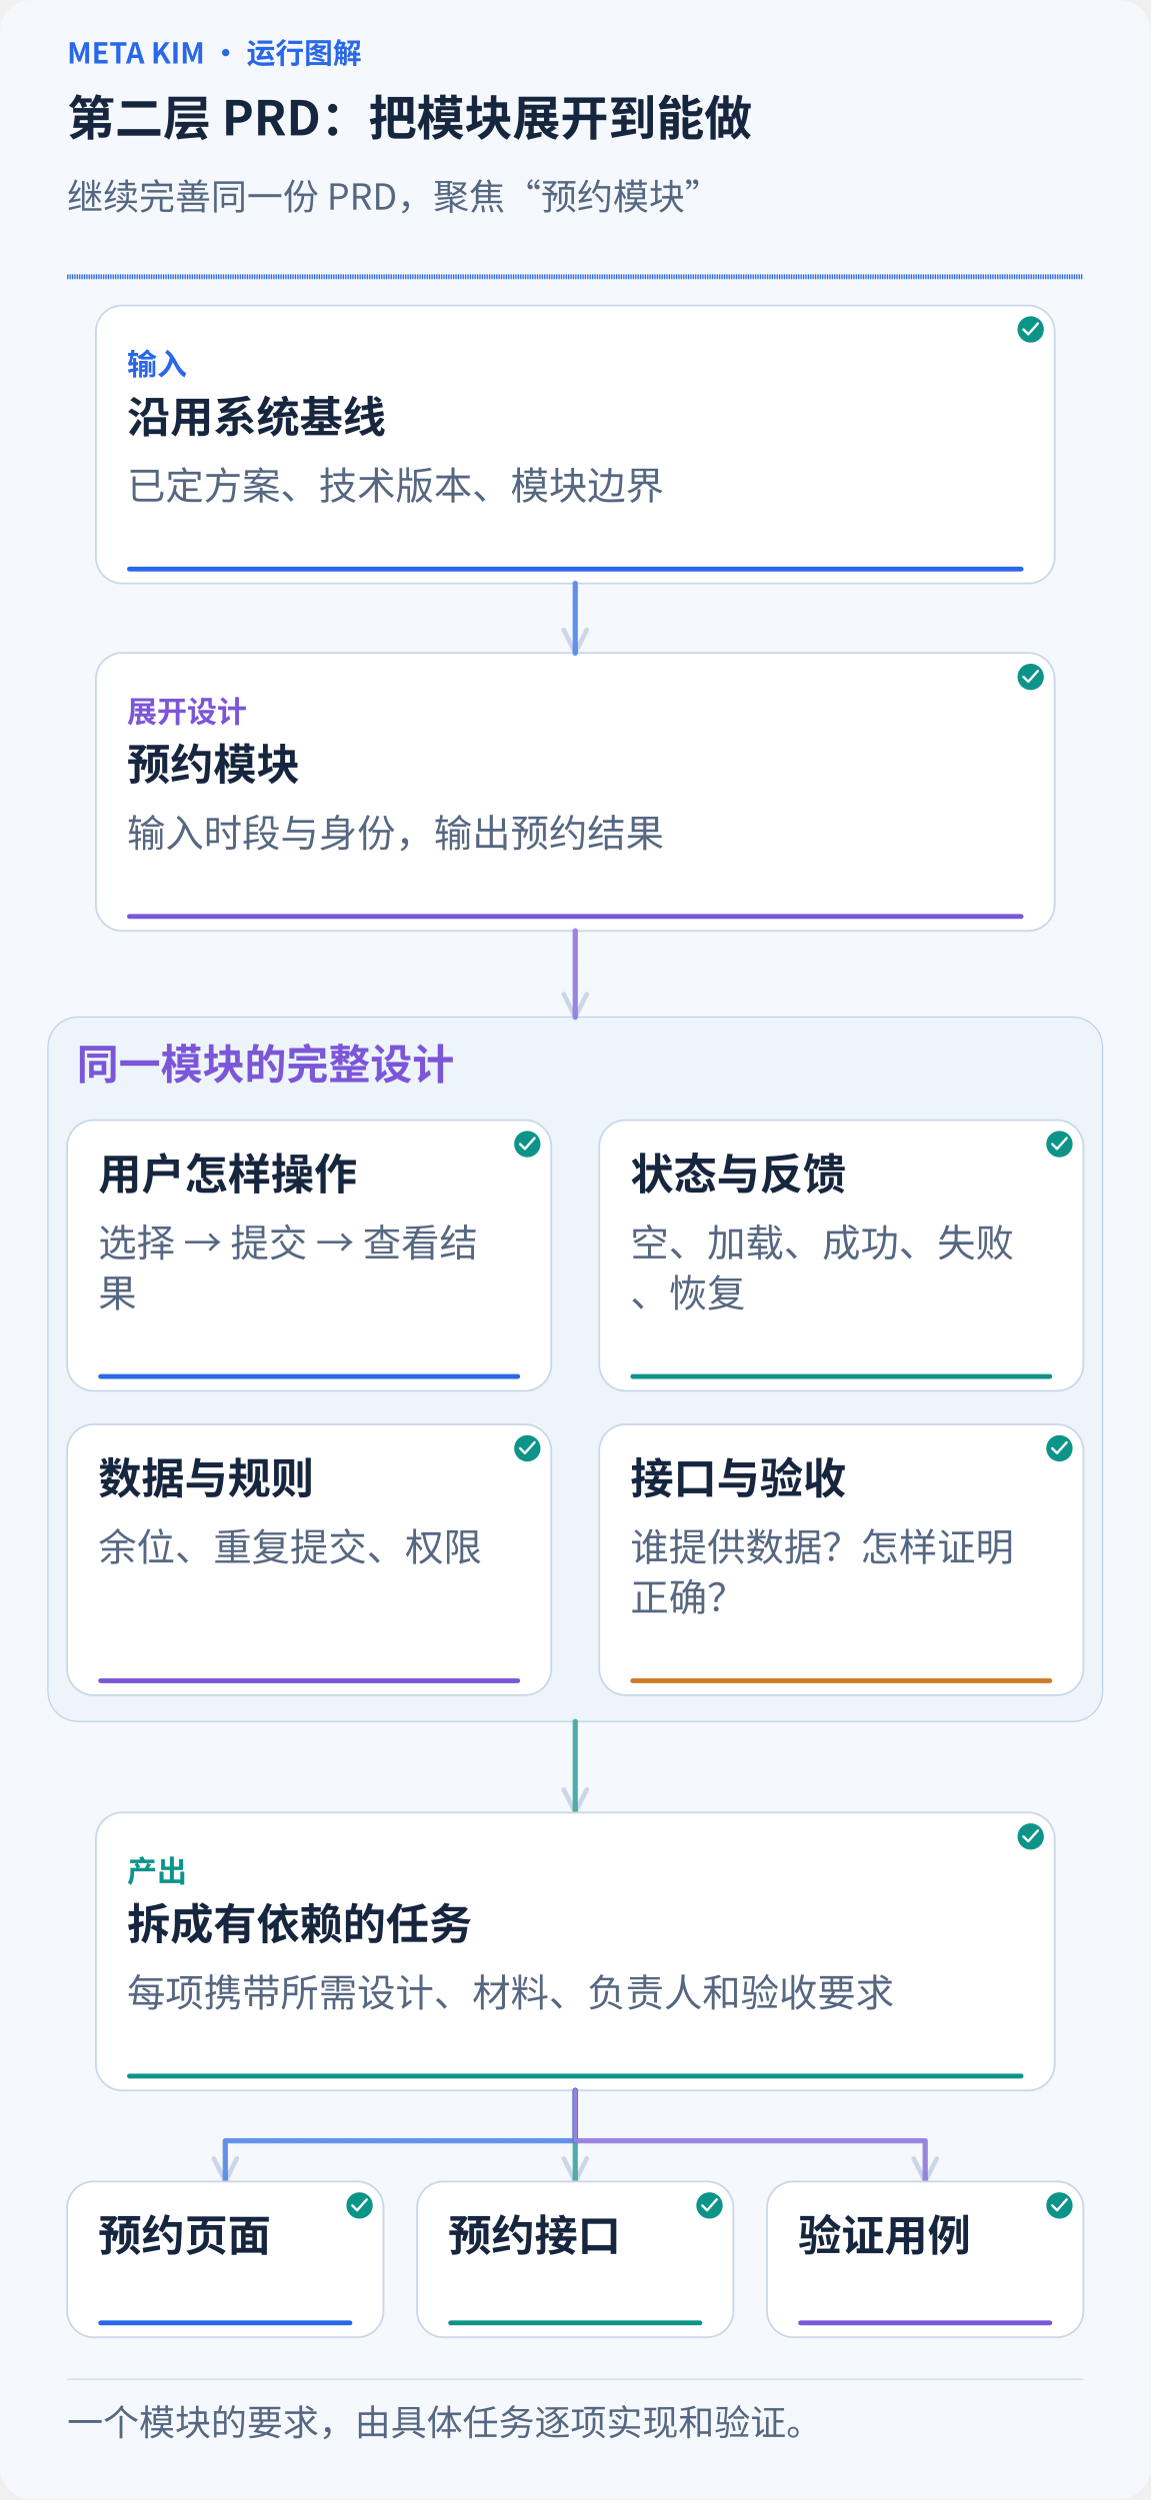
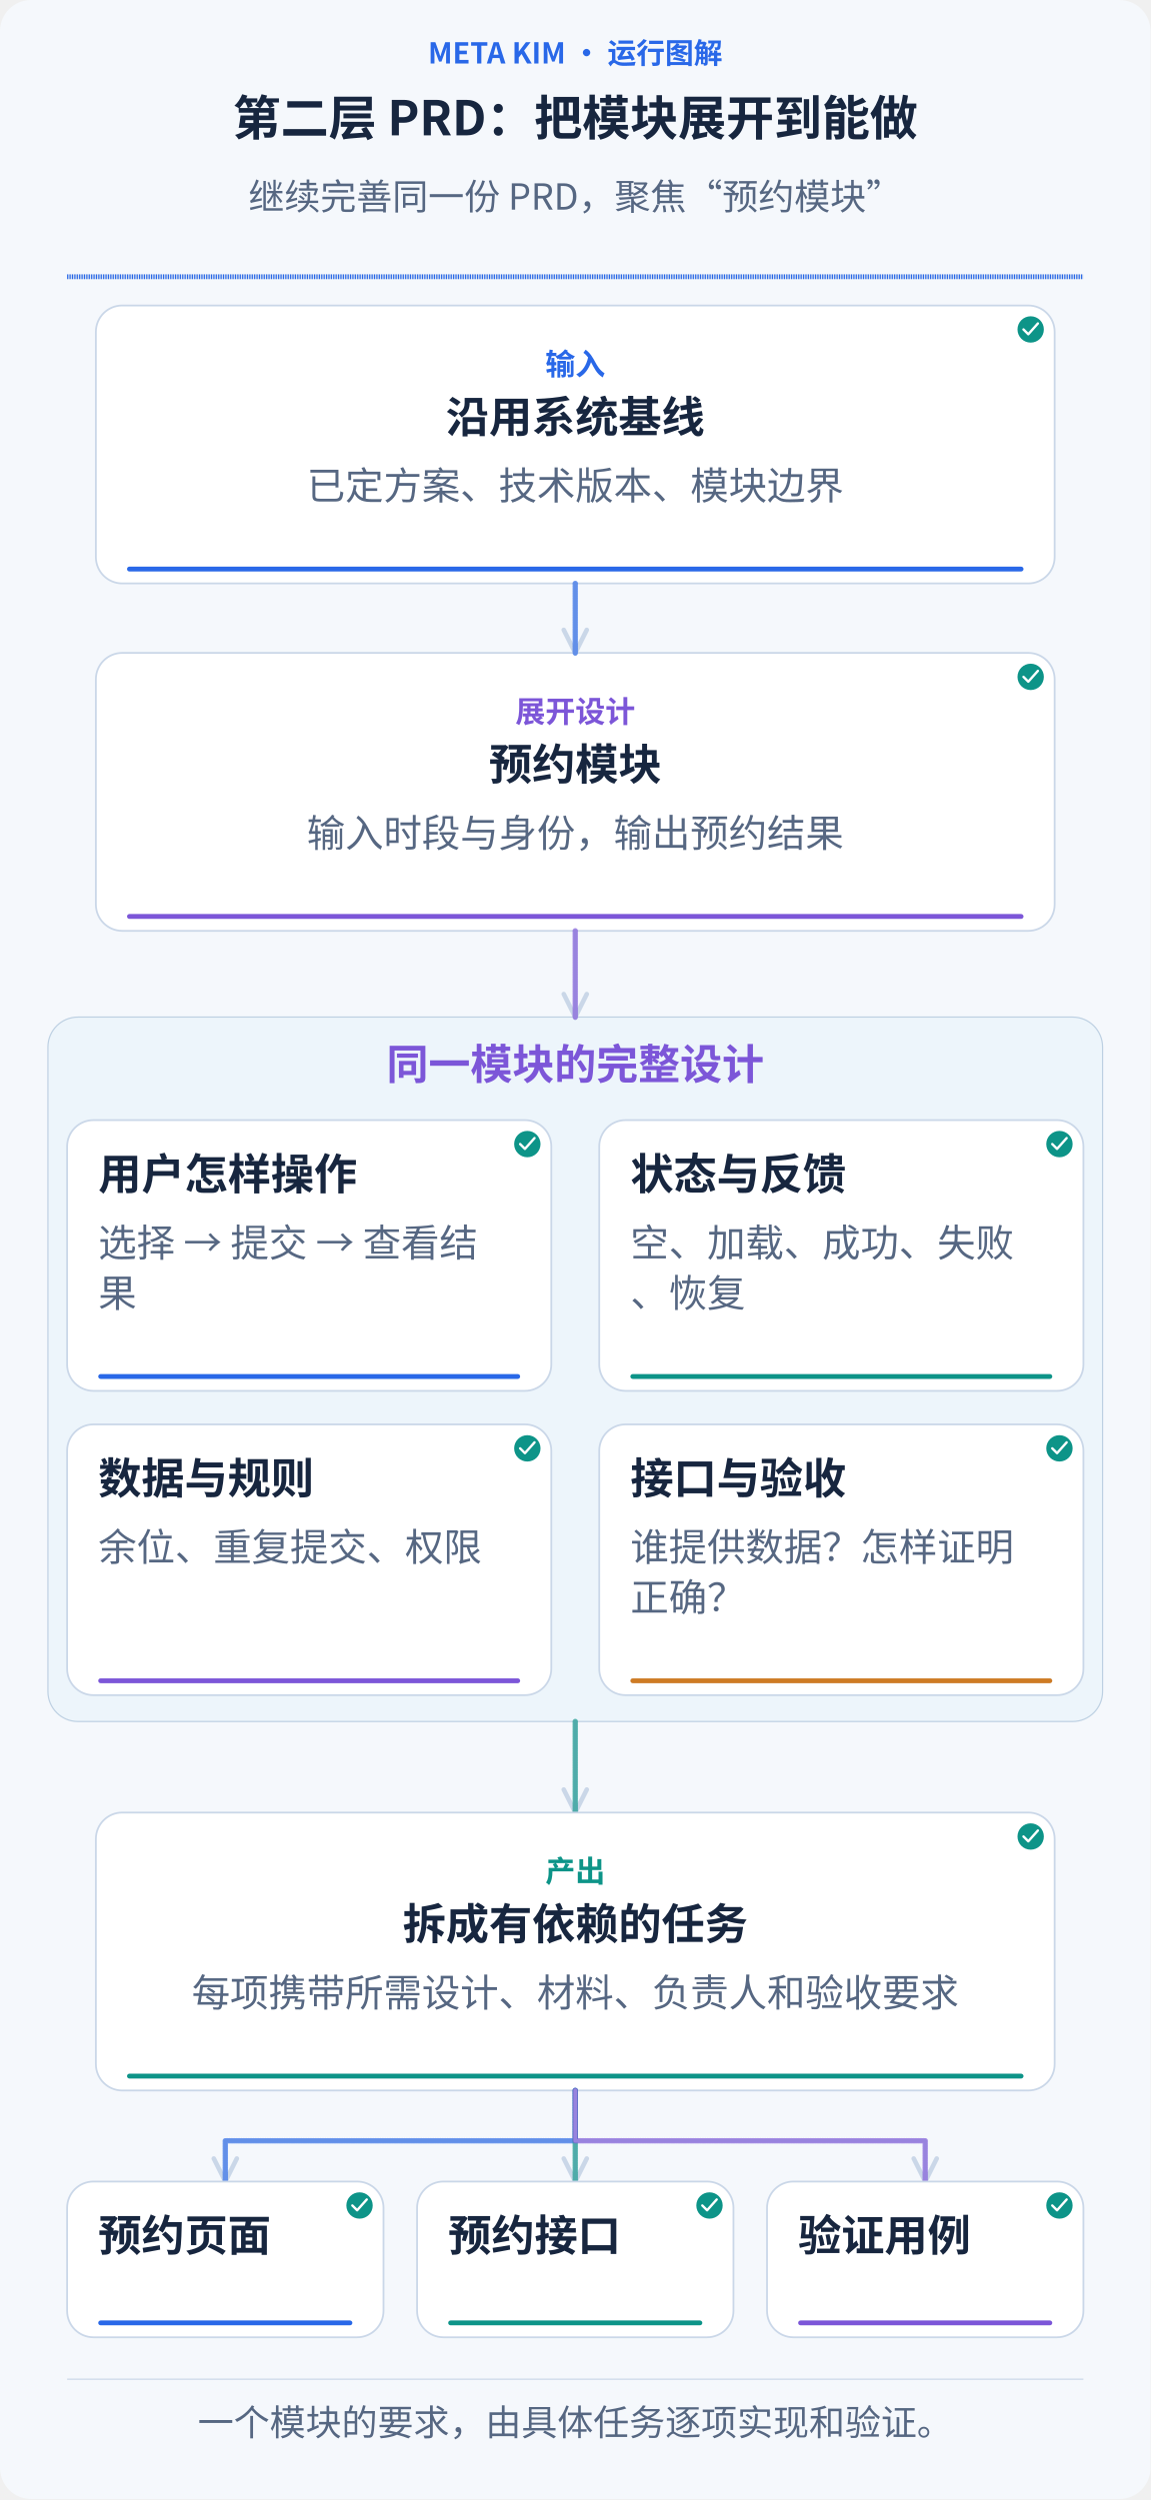
<svg xmlns="http://www.w3.org/2000/svg" width="960" height="2086" viewBox="0 0 960 2086" role="img" aria-labelledby="title description" lang="zh-CN" xml:lang="zh-CN">
  <defs>
    <marker id="arrow" viewBox="0 0 10 10" refX="9" refY="5" markerWidth="8" markerHeight="8" orient="auto-start-reverse">
      <path d="M1 1L9 5L1 9" fill="none" stroke="#cad7e8" stroke-width="1.6" stroke-linecap="round" />
    </marker>
    <marker id="back-arrow" viewBox="0 0 10 10" refX="9" refY="5" markerWidth="8" markerHeight="8" orient="auto">
      <path d="M1 1L9 5L1 9" fill="none" stroke="#7c56d8" stroke-width="1.6" stroke-linecap="round" />
    </marker>
  </defs>
  <style>text{font-family:"Microsoft YaHei","Noto Sans CJK SC","PingFang SC",Arial,sans-serif}.clock{stroke-dasharray:1;stroke-dashoffset:0;animation:clock 28s linear infinite}@keyframes clock{from{stroke-dashoffset:1}to{stroke-dashoffset:0}}@keyframes m0{0%,2%{opacity:0}3.2%,11.8%{opacity:1}13%,100%{opacity:0}}.m0{opacity:0;animation:m0 28s ease-in-out infinite}
@keyframes m1{0%,13%{opacity:0}14.5%,100%{opacity:1}}.m1{opacity:1;animation:m1 28s ease-in-out infinite}
@keyframes m2{0%,2%{transform:scaleX(0)}13%,100%{transform:scaleX(1)}}.m2{transform:scaleX(1);transform-box:fill-box;transform-origin:left center;animation:m2 28s ease-in-out infinite}
@keyframes m3{0%,13%{opacity:0}14.2%,24.8%{opacity:1}26%,100%{opacity:0}}.m3{opacity:0;animation:m3 28s ease-in-out infinite}
@keyframes m4{0%,26%{opacity:0}27.5%,100%{opacity:1}}.m4{opacity:1;animation:m4 28s ease-in-out infinite}
@keyframes m5{0%,13%{transform:scaleX(0)}26%,100%{transform:scaleX(1)}}.m5{transform:scaleX(1);transform-box:fill-box;transform-origin:left center;animation:m5 28s ease-in-out infinite}
@keyframes m6{0%,10%{stroke-dashoffset:1;opacity:0}11%{opacity:1}17%,100%{stroke-dashoffset:0;opacity:.8}}.m6{stroke-dashoffset:0;opacity:.65;animation:m6 28s ease-in-out infinite}
@keyframes m7{0%,25%{stroke-dashoffset:1;opacity:0}26%{opacity:1}31%,100%{stroke-dashoffset:0;opacity:.8}}.m7{stroke-dashoffset:0;opacity:.65;animation:m7 28s ease-in-out infinite}
@keyframes m8{0%,30%{opacity:0}31.2%,42.8%{opacity:1}44%,100%{opacity:0}}.m8{opacity:0;animation:m8 28s ease-in-out infinite}
@keyframes m9{0%,44%{opacity:0}45.5%,100%{opacity:1}}.m9{opacity:1;animation:m9 28s ease-in-out infinite}
@keyframes m10{0%,30%{transform:scaleX(0)}44%,100%{transform:scaleX(1)}}.m10{transform:scaleX(1);transform-box:fill-box;transform-origin:left center;animation:m10 28s ease-in-out infinite}
@keyframes m11{0%,36.5%{opacity:0}37.7%,49.3%{opacity:1}50.5%,100%{opacity:0}}.m11{opacity:0;animation:m11 28s ease-in-out infinite}
@keyframes m12{0%,50.5%{opacity:0}52%,100%{opacity:1}}.m12{opacity:1;animation:m12 28s ease-in-out infinite}
@keyframes m13{0%,36.5%{transform:scaleX(0)}50.5%,100%{transform:scaleX(1)}}.m13{transform:scaleX(1);transform-box:fill-box;transform-origin:left center;animation:m13 28s ease-in-out infinite}
@keyframes m14{0%,43%{opacity:0}44.2%,55.8%{opacity:1}57%,100%{opacity:0}}.m14{opacity:0;animation:m14 28s ease-in-out infinite}
@keyframes m15{0%,57%{opacity:0}58.5%,100%{opacity:1}}.m15{opacity:1;animation:m15 28s ease-in-out infinite}
@keyframes m16{0%,43%{transform:scaleX(0)}57%,100%{transform:scaleX(1)}}.m16{transform:scaleX(1);transform-box:fill-box;transform-origin:left center;animation:m16 28s ease-in-out infinite}
@keyframes m17{0%,49.5%{opacity:0}50.7%,62.3%{opacity:1}63.5%,100%{opacity:0}}.m17{opacity:0;animation:m17 28s ease-in-out infinite}
@keyframes m18{0%,63.5%{opacity:0}65%,100%{opacity:1}}.m18{opacity:1;animation:m18 28s ease-in-out infinite}
@keyframes m19{0%,49.5%{transform:scaleX(0)}63.5%,100%{transform:scaleX(1)}}.m19{transform:scaleX(1);transform-box:fill-box;transform-origin:left center;animation:m19 28s ease-in-out infinite}
@keyframes m20{0%,57%{stroke-dashoffset:1;opacity:0}58%{opacity:1}65%,100%{stroke-dashoffset:0;opacity:.8}}.m20{stroke-dashoffset:0;opacity:.65;animation:m20 28s ease-in-out infinite}
@keyframes m21{0%,65%{opacity:0}66.2%,78.8%{opacity:1}80%,100%{opacity:0}}.m21{opacity:0;animation:m21 28s ease-in-out infinite}
@keyframes m22{0%,80%{opacity:0}81.5%,100%{opacity:1}}.m22{opacity:1;animation:m22 28s ease-in-out infinite}
@keyframes m23{0%,65%{transform:scaleX(0)}80%,100%{transform:scaleX(1)}}.m23{transform:scaleX(1);transform-box:fill-box;transform-origin:left center;animation:m23 28s ease-in-out infinite}
@keyframes m24{0%,80%{stroke-dashoffset:1;opacity:0}81%{opacity:1}85%,100%{stroke-dashoffset:0;opacity:.8}}.m24{stroke-dashoffset:0;opacity:.65;animation:m24 28s ease-in-out infinite}
@keyframes m25{0%,85%{opacity:0}86.2%,92.8%{opacity:1}94%,100%{opacity:0}}.m25{opacity:0;animation:m25 28s ease-in-out infinite}
@keyframes m26{0%,94%{opacity:0}95.5%,100%{opacity:1}}.m26{opacity:1;animation:m26 28s ease-in-out infinite}
@keyframes m27{0%,85%{transform:scaleX(0)}94%,100%{transform:scaleX(1)}}.m27{transform:scaleX(1);transform-box:fill-box;transform-origin:left center;animation:m27 28s ease-in-out infinite}
@keyframes m28{0%,80%{stroke-dashoffset:1;opacity:0}81%{opacity:1}85%,100%{stroke-dashoffset:0;opacity:.8}}.m28{stroke-dashoffset:0;opacity:.65;animation:m28 28s ease-in-out infinite}
@keyframes m29{0%,85%{opacity:0}86.2%,92.8%{opacity:1}94%,100%{opacity:0}}.m29{opacity:0;animation:m29 28s ease-in-out infinite}
@keyframes m30{0%,94%{opacity:0}95.5%,100%{opacity:1}}.m30{opacity:1;animation:m30 28s ease-in-out infinite}
@keyframes m31{0%,85%{transform:scaleX(0)}94%,100%{transform:scaleX(1)}}.m31{transform:scaleX(1);transform-box:fill-box;transform-origin:left center;animation:m31 28s ease-in-out infinite}
@keyframes m32{0%,80%{stroke-dashoffset:1;opacity:0}81%{opacity:1}85%,100%{stroke-dashoffset:0;opacity:.8}}.m32{stroke-dashoffset:0;opacity:.65;animation:m32 28s ease-in-out infinite}
@keyframes m33{0%,85%{opacity:0}86.2%,92.8%{opacity:1}94%,100%{opacity:0}}.m33{opacity:0;animation:m33 28s ease-in-out infinite}
@keyframes m34{0%,94%{opacity:0}95.5%,100%{opacity:1}}.m34{opacity:1;animation:m34 28s ease-in-out infinite}
@keyframes m35{0%,85%{transform:scaleX(0)}94%,100%{transform:scaleX(1)}}.m35{transform:scaleX(1);transform-box:fill-box;transform-origin:left center;animation:m35 28s ease-in-out infinite}@media(prefers-reduced-motion:reduce){*{animation:none!important}.focus,.clock{display:none}.completed{opacity:1}.progress{transform:scaleX(1)}.transfer{stroke-dashoffset:0;opacity:.45}}</style>
  <rect width="960" height="2086" rx="26" fill="#f5f8fc" />
-   <text x="56" y="53" font-size="24" font-weight="700" fill="#2968e8" text-anchor="start">
-     <tspan x="56" dy="0">META KIM · 运行图解</tspan>
-   </text>
-   <text x="56" y="113" font-size="40" font-weight="750" fill="#17263f" text-anchor="start">
-     <tspan x="56" dy="0">第二层 PRD：把模块展开到能做</tspan>
-   </text>
-   <text x="56" y="175" font-size="30" font-weight="450" fill="#566782" text-anchor="start">
-     <tspan x="56" dy="0">继续完善同一份 PRD，聚焦“预约模块”</tspan>
+   <text x="480" y="53" font-size="24" font-weight="700" fill="#2968e8" text-anchor="middle">
+     <tspan x="480" dy="0">META KIM · 运行图解</tspan>
+   </text>
+   <text x="480" y="113" font-size="40" font-weight="750" fill="#17263f" text-anchor="middle">
+     <tspan x="480" dy="0">第二层 PRD：把模块展开到能做</tspan>
+   </text>
+   <text x="480" y="175" font-size="30" font-weight="450" fill="#566782" text-anchor="middle">
+     <tspan x="480" dy="0">继续完善同一份 PRD，聚焦“预约模块”</tspan>
  </text>
  <path d="M56 231H904" stroke="#dce5f2" stroke-width="4" />
  <path class="clock" pathLength="1" d="M56 231H904" stroke="#2968e8" stroke-width="4" />
  <g class="node" data-label="沿用系统基线" data-box="80,255,800,232">
    <rect x="80" y="255" width="800" height="232" rx="22" fill="#fff" stroke="#cad7e8" stroke-width="1.5" />
    <rect class="focus m0" x="80" y="255" width="800" height="232" rx="22" fill="#2968e8" fill-opacity=".055" stroke="#2968e8" stroke-width="3" />
-     <text x="106" y="313" font-size="25" font-weight="700" fill="#2968e8" text-anchor="start">
-       <tspan x="106" dy="0">输入</tspan>
-     </text>
-     <text x="106" y="361" font-size="36" font-weight="700" fill="#17263f" text-anchor="start">
-       <tspan x="106" dy="0">沿用系统基线</tspan>
-     </text>
-     <text x="106" y="417" font-size="32" font-weight="450" fill="#566782" text-anchor="start">
-       <tspan x="106" dy="0">已定方案、技术版本、模块边界</tspan>
+     <text x="480" y="313" font-size="25" font-weight="700" fill="#2968e8" text-anchor="middle">
+       <tspan x="480" dy="0">输入</tspan>
+     </text>
+     <text x="480" y="361" font-size="36" font-weight="700" fill="#17263f" text-anchor="middle">
+       <tspan x="480" dy="0">沿用系统基线</tspan>
+     </text>
+     <text x="480" y="417" font-size="32" font-weight="450" fill="#566782" text-anchor="middle">
+       <tspan x="480" dy="0">已定方案、技术版本、模块边界</tspan>
    </text>
    <rect x="106" y="473" width="748" height="4" rx="2" fill="#e2e9f3" />
    <rect class="progress m2" x="106" y="473" width="748" height="4" rx="2" fill="#2968e8" />
    <g class="completed m1">
      <circle cx="860" cy="275" r="11" fill="#0d9488" />
      <path d="M854 275l4 4 8-9" fill="none" stroke="#fff" stroke-width="2" stroke-linecap="round" stroke-linejoin="round" />
    </g>
  </g>
  <g class="node" data-label="预约模块" data-box="80,545,800,232">
    <rect x="80" y="545" width="800" height="232" rx="22" fill="#fff" stroke="#cad7e8" stroke-width="1.5" />
    <rect class="focus m3" x="80" y="545" width="800" height="232" rx="22" fill="#7c56d8" fill-opacity=".055" stroke="#7c56d8" stroke-width="3" />
-     <text x="106" y="603" font-size="25" font-weight="700" fill="#7c56d8" text-anchor="start">
-       <tspan x="106" dy="0">展开设计</tspan>
-     </text>
-     <text x="106" y="651" font-size="36" font-weight="700" fill="#17263f" text-anchor="start">
-       <tspan x="106" dy="0">预约模块</tspan>
-     </text>
-     <text x="106" y="707" font-size="32" font-weight="450" fill="#566782" text-anchor="start">
-       <tspan x="106" dy="0">输入时段与身份，输出预约结果</tspan>
+     <text x="480" y="603" font-size="25" font-weight="700" fill="#7c56d8" text-anchor="middle">
+       <tspan x="480" dy="0">展开设计</tspan>
+     </text>
+     <text x="480" y="651" font-size="36" font-weight="700" fill="#17263f" text-anchor="middle">
+       <tspan x="480" dy="0">预约模块</tspan>
+     </text>
+     <text x="480" y="707" font-size="32" font-weight="450" fill="#566782" text-anchor="middle">
+       <tspan x="480" dy="0">输入时段与身份，输出预约结果</tspan>
    </text>
    <rect x="106" y="763" width="748" height="4" rx="2" fill="#e2e9f3" />
    <rect class="progress m5" x="106" y="763" width="748" height="4" rx="2" fill="#7c56d8" />
    <g class="completed m4">
      <circle cx="860" cy="565" r="11" fill="#0d9488" />
      <path d="M854 565l4 4 8-9" fill="none" stroke="#fff" stroke-width="2" stroke-linecap="round" stroke-linejoin="round" />
    </g>
  </g>
  <path d="M480 487V545" fill="none" stroke="#cad7e8" stroke-width="3" stroke-linecap="round" stroke-linejoin="round" marker-end="url(#arrow)" />
  <path class="transfer m6" pathLength="1" d="M480 487V545" fill="none" stroke="#2968e8" stroke-width="4.5" stroke-dasharray="1" stroke-linecap="round" stroke-linejoin="round" />
  <rect x="40" y="849" width="880" height="588" rx="25" fill="#edf5fb" stroke="#bdd0e2" />
  <path d="M480 777V849" fill="none" stroke="#cad7e8" stroke-width="3" stroke-linecap="round" stroke-linejoin="round" marker-end="url(#arrow)" />
  <path class="transfer m7" pathLength="1" d="M480 777V849" fill="none" stroke="#7c56d8" stroke-width="4.5" stroke-dasharray="1" stroke-linecap="round" stroke-linejoin="round" />
-   <text x="64" y="901" font-size="35" font-weight="700" fill="#7c56d8" text-anchor="start">
-     <tspan x="64" dy="0">同一模块的完整设计</tspan>
+   <text x="480" y="901" font-size="35" font-weight="700" fill="#7c56d8" text-anchor="middle">
+     <tspan x="480" dy="0">同一模块的完整设计</tspan>
  </text>
  <g class="node" data-label="用户怎样操作" data-box="56,935,404,226">
    <rect x="56" y="935" width="404" height="226" rx="22" fill="#fff" stroke="#cad7e8" stroke-width="1.5" />
    <rect class="focus m8" x="56" y="935" width="404" height="226" rx="22" fill="#2968e8" fill-opacity=".055" stroke="#2968e8" stroke-width="3" />
    <text x="82" y="993" font-size="36" font-weight="700" fill="#17263f" text-anchor="start">
      <tspan x="82" dy="0">用户怎样操作</tspan>
    </text>
    <text x="82" y="1049" font-size="32" font-weight="450" fill="#566782" text-anchor="start">
      <tspan x="82" dy="0">选择 → 提交 → 查看结</tspan>
      <tspan x="82" dy="42">果</tspan>
    </text>
    <rect x="82" y="1147" width="352" height="4" rx="2" fill="#e2e9f3" />
    <rect class="progress m10" x="82" y="1147" width="352" height="4" rx="2" fill="#2968e8" />
    <g class="completed m9">
      <circle cx="440" cy="955" r="11" fill="#0d9488" />
      <path d="M434 955l4 4 8-9" fill="none" stroke="#fff" stroke-width="2" stroke-linecap="round" stroke-linejoin="round" />
    </g>
  </g>
  <g class="node" data-label="状态与反馈" data-box="500,935,404,226">
    <rect x="500" y="935" width="404" height="226" rx="22" fill="#fff" stroke="#cad7e8" stroke-width="1.5" />
    <rect class="focus m11" x="500" y="935" width="404" height="226" rx="22" fill="#0d9488" fill-opacity=".055" stroke="#0d9488" stroke-width="3" />
    <text x="526" y="993" font-size="36" font-weight="700" fill="#17263f" text-anchor="start">
      <tspan x="526" dy="0">状态与反馈</tspan>
    </text>
    <text x="526" y="1049" font-size="32" font-weight="450" fill="#566782" text-anchor="start">
      <tspan x="526" dy="0">空、加载、成功、失败</tspan>
      <tspan x="526" dy="42">、恢复</tspan>
    </text>
    <rect x="526" y="1147" width="352" height="4" rx="2" fill="#e2e9f3" />
    <rect class="progress m13" x="526" y="1147" width="352" height="4" rx="2" fill="#0d9488" />
    <g class="completed m12">
      <circle cx="884" cy="955" r="11" fill="#0d9488" />
      <path d="M878 955l4 4 8-9" fill="none" stroke="#fff" stroke-width="2" stroke-linecap="round" stroke-linejoin="round" />
    </g>
  </g>
  <g class="node" data-label="数据与规则" data-box="56,1189,404,226">
    <rect x="56" y="1189" width="404" height="226" rx="22" fill="#fff" stroke="#cad7e8" stroke-width="1.5" />
    <rect class="focus m14" x="56" y="1189" width="404" height="226" rx="22" fill="#7c56d8" fill-opacity=".055" stroke="#7c56d8" stroke-width="3" />
    <text x="82" y="1247" font-size="36" font-weight="700" fill="#17263f" text-anchor="start">
      <tspan x="82" dy="0">数据与规则</tspan>
    </text>
    <text x="82" y="1303" font-size="32" font-weight="450" fill="#566782" text-anchor="start">
      <tspan x="82" dy="0">余位、重复提交、权限</tspan>
    </text>
    <rect x="82" y="1401" width="352" height="4" rx="2" fill="#e2e9f3" />
    <rect class="progress m16" x="82" y="1401" width="352" height="4" rx="2" fill="#7c56d8" />
    <g class="completed m15">
      <circle cx="440" cy="1209" r="11" fill="#0d9488" />
      <path d="M434 1209l4 4 8-9" fill="none" stroke="#fff" stroke-width="2" stroke-linecap="round" stroke-linejoin="round" />
    </g>
  </g>
  <g class="node" data-label="接口与验收" data-box="500,1189,404,226">
    <rect x="500" y="1189" width="404" height="226" rx="22" fill="#fff" stroke="#cad7e8" stroke-width="1.5" />
    <rect class="focus m17" x="500" y="1189" width="404" height="226" rx="22" fill="#ce7b24" fill-opacity=".055" stroke="#ce7b24" stroke-width="3" />
    <text x="526" y="1247" font-size="36" font-weight="700" fill="#17263f" text-anchor="start">
      <tspan x="526" dy="0">接口与验收</tspan>
    </text>
    <text x="526" y="1303" font-size="32" font-weight="450" fill="#566782" text-anchor="start">
      <tspan x="526" dy="0">谁提供数据？怎样证明</tspan>
      <tspan x="526" dy="42">正确？</tspan>
    </text>
    <rect x="526" y="1401" width="352" height="4" rx="2" fill="#e2e9f3" />
    <rect class="progress m19" x="526" y="1401" width="352" height="4" rx="2" fill="#ce7b24" />
    <g class="completed m18">
      <circle cx="884" cy="1209" r="11" fill="#0d9488" />
      <path d="M878 1209l4 4 8-9" fill="none" stroke="#fff" stroke-width="2" stroke-linecap="round" stroke-linejoin="round" />
    </g>
  </g>
  <path d="M480 1437V1513" fill="none" stroke="#cad7e8" stroke-width="3" stroke-linecap="round" stroke-linejoin="round" marker-end="url(#arrow)" />
  <path class="transfer m20" pathLength="1" d="M480 1437V1513" fill="none" stroke="#0d9488" stroke-width="4.5" stroke-dasharray="1" stroke-linecap="round" stroke-linejoin="round" />
  <g class="node" data-label="拆成有依赖的任务" data-box="80,1513,800,232">
    <rect x="80" y="1513" width="800" height="232" rx="22" fill="#fff" stroke="#cad7e8" stroke-width="1.5" />
    <rect class="focus m21" x="80" y="1513" width="800" height="232" rx="22" fill="#0d9488" fill-opacity=".055" stroke="#0d9488" stroke-width="3" />
-     <text x="106" y="1571" font-size="25" font-weight="700" fill="#0d9488" text-anchor="start">
-       <tspan x="106" dy="0">产出</tspan>
-     </text>
-     <text x="106" y="1619" font-size="36" font-weight="700" fill="#17263f" text-anchor="start">
-       <tspan x="106" dy="0">拆成有依赖的任务</tspan>
-     </text>
-     <text x="106" y="1675" font-size="32" font-weight="450" fill="#566782" text-anchor="start">
-       <tspan x="106" dy="0">每项携带所需设计、材料、负责人和验收要求</tspan>
+     <text x="480" y="1571" font-size="25" font-weight="700" fill="#0d9488" text-anchor="middle">
+       <tspan x="480" dy="0">产出</tspan>
+     </text>
+     <text x="480" y="1619" font-size="36" font-weight="700" fill="#17263f" text-anchor="middle">
+       <tspan x="480" dy="0">拆成有依赖的任务</tspan>
+     </text>
+     <text x="480" y="1675" font-size="32" font-weight="450" fill="#566782" text-anchor="middle">
+       <tspan x="480" dy="0">每项携带所需设计、材料、负责人和验收要求</tspan>
    </text>
    <rect x="106" y="1731" width="748" height="4" rx="2" fill="#e2e9f3" />
    <rect class="progress m23" x="106" y="1731" width="748" height="4" rx="2" fill="#0d9488" />
    <g class="completed m22">
      <circle cx="860" cy="1533" r="11" fill="#0d9488" />
      <path d="M854 1533l4 4 8-9" fill="none" stroke="#fff" stroke-width="2" stroke-linecap="round" stroke-linejoin="round" />
    </g>
  </g>
  <path d="M480 1745V1787H188V1821" fill="none" stroke="#cad7e8" stroke-width="3" stroke-linecap="round" stroke-linejoin="round" marker-end="url(#arrow)" />
  <path class="transfer m24" pathLength="1" d="M480 1745V1787H188V1821" fill="none" stroke="#2968e8" stroke-width="4.5" stroke-dasharray="1" stroke-linecap="round" stroke-linejoin="round" />
  <g class="node" data-label="预约页面" data-box="56,1821,264,130">
    <rect x="56" y="1821" width="264" height="130" rx="22" fill="#fff" stroke="#cad7e8" stroke-width="1.5" />
    <rect class="focus m25" x="56" y="1821" width="264" height="130" rx="22" fill="#2968e8" fill-opacity=".055" stroke="#2968e8" stroke-width="3" />
    <text x="82" y="1879" font-size="36" font-weight="700" fill="#17263f" text-anchor="start">
      <tspan x="82" dy="0">预约页面</tspan>
    </text>
    <rect x="82" y="1937" width="212" height="4" rx="2" fill="#e2e9f3" />
    <rect class="progress m27" x="82" y="1937" width="212" height="4" rx="2" fill="#2968e8" />
    <g class="completed m26">
      <circle cx="300" cy="1841" r="11" fill="#0d9488" />
      <path d="M294 1841l4 4 8-9" fill="none" stroke="#fff" stroke-width="2" stroke-linecap="round" stroke-linejoin="round" />
    </g>
  </g>
  <path d="M480 1745V1787H480V1821" fill="none" stroke="#cad7e8" stroke-width="3" stroke-linecap="round" stroke-linejoin="round" marker-end="url(#arrow)" />
  <path class="transfer m28" pathLength="1" d="M480 1745V1787H480V1821" fill="none" stroke="#0d9488" stroke-width="4.5" stroke-dasharray="1" stroke-linecap="round" stroke-linejoin="round" />
  <g class="node" data-label="预约接口" data-box="348,1821,264,130">
    <rect x="348" y="1821" width="264" height="130" rx="22" fill="#fff" stroke="#cad7e8" stroke-width="1.5" />
    <rect class="focus m29" x="348" y="1821" width="264" height="130" rx="22" fill="#0d9488" fill-opacity=".055" stroke="#0d9488" stroke-width="3" />
    <text x="374" y="1879" font-size="36" font-weight="700" fill="#17263f" text-anchor="start">
      <tspan x="374" dy="0">预约接口</tspan>
    </text>
    <rect x="374" y="1937" width="212" height="4" rx="2" fill="#e2e9f3" />
    <rect class="progress m31" x="374" y="1937" width="212" height="4" rx="2" fill="#0d9488" />
    <g class="completed m30">
      <circle cx="592" cy="1841" r="11" fill="#0d9488" />
      <path d="M586 1841l4 4 8-9" fill="none" stroke="#fff" stroke-width="2" stroke-linecap="round" stroke-linejoin="round" />
    </g>
  </g>
  <path d="M480 1745V1787H772V1821" fill="none" stroke="#cad7e8" stroke-width="3" stroke-linecap="round" stroke-linejoin="round" marker-end="url(#arrow)" />
  <path class="transfer m32" pathLength="1" d="M480 1745V1787H772V1821" fill="none" stroke="#7c56d8" stroke-width="4.5" stroke-dasharray="1" stroke-linecap="round" stroke-linejoin="round" />
  <g class="node" data-label="验证用例" data-box="640,1821,264,130">
    <rect x="640" y="1821" width="264" height="130" rx="22" fill="#fff" stroke="#cad7e8" stroke-width="1.5" />
    <rect class="focus m33" x="640" y="1821" width="264" height="130" rx="22" fill="#7c56d8" fill-opacity=".055" stroke="#7c56d8" stroke-width="3" />
    <text x="666" y="1879" font-size="36" font-weight="700" fill="#17263f" text-anchor="start">
      <tspan x="666" dy="0">验证用例</tspan>
    </text>
    <rect x="666" y="1937" width="212" height="4" rx="2" fill="#e2e9f3" />
    <rect class="progress m35" x="666" y="1937" width="212" height="4" rx="2" fill="#7c56d8" />
    <g class="completed m34">
      <circle cx="884" cy="1841" r="11" fill="#0d9488" />
      <path d="M878 1841l4 4 8-9" fill="none" stroke="#fff" stroke-width="2" stroke-linecap="round" stroke-linejoin="round" />
    </g>
  </g>
  <path d="M56 1986H904" stroke="#cad7e8" />
-   <text x="56" y="2033" font-size="30" font-weight="450" fill="#566782" text-anchor="start">
-     <tspan x="56" dy="0">一个模块的要求，由具体任务逐项实现和验证。</tspan>
+   <text x="480" y="2033" font-size="30" font-weight="450" fill="#566782" text-anchor="middle">
+     <tspan x="480" dy="0">一个模块的要求，由具体任务逐项实现和验证。</tspan>
  </text>
</svg>
